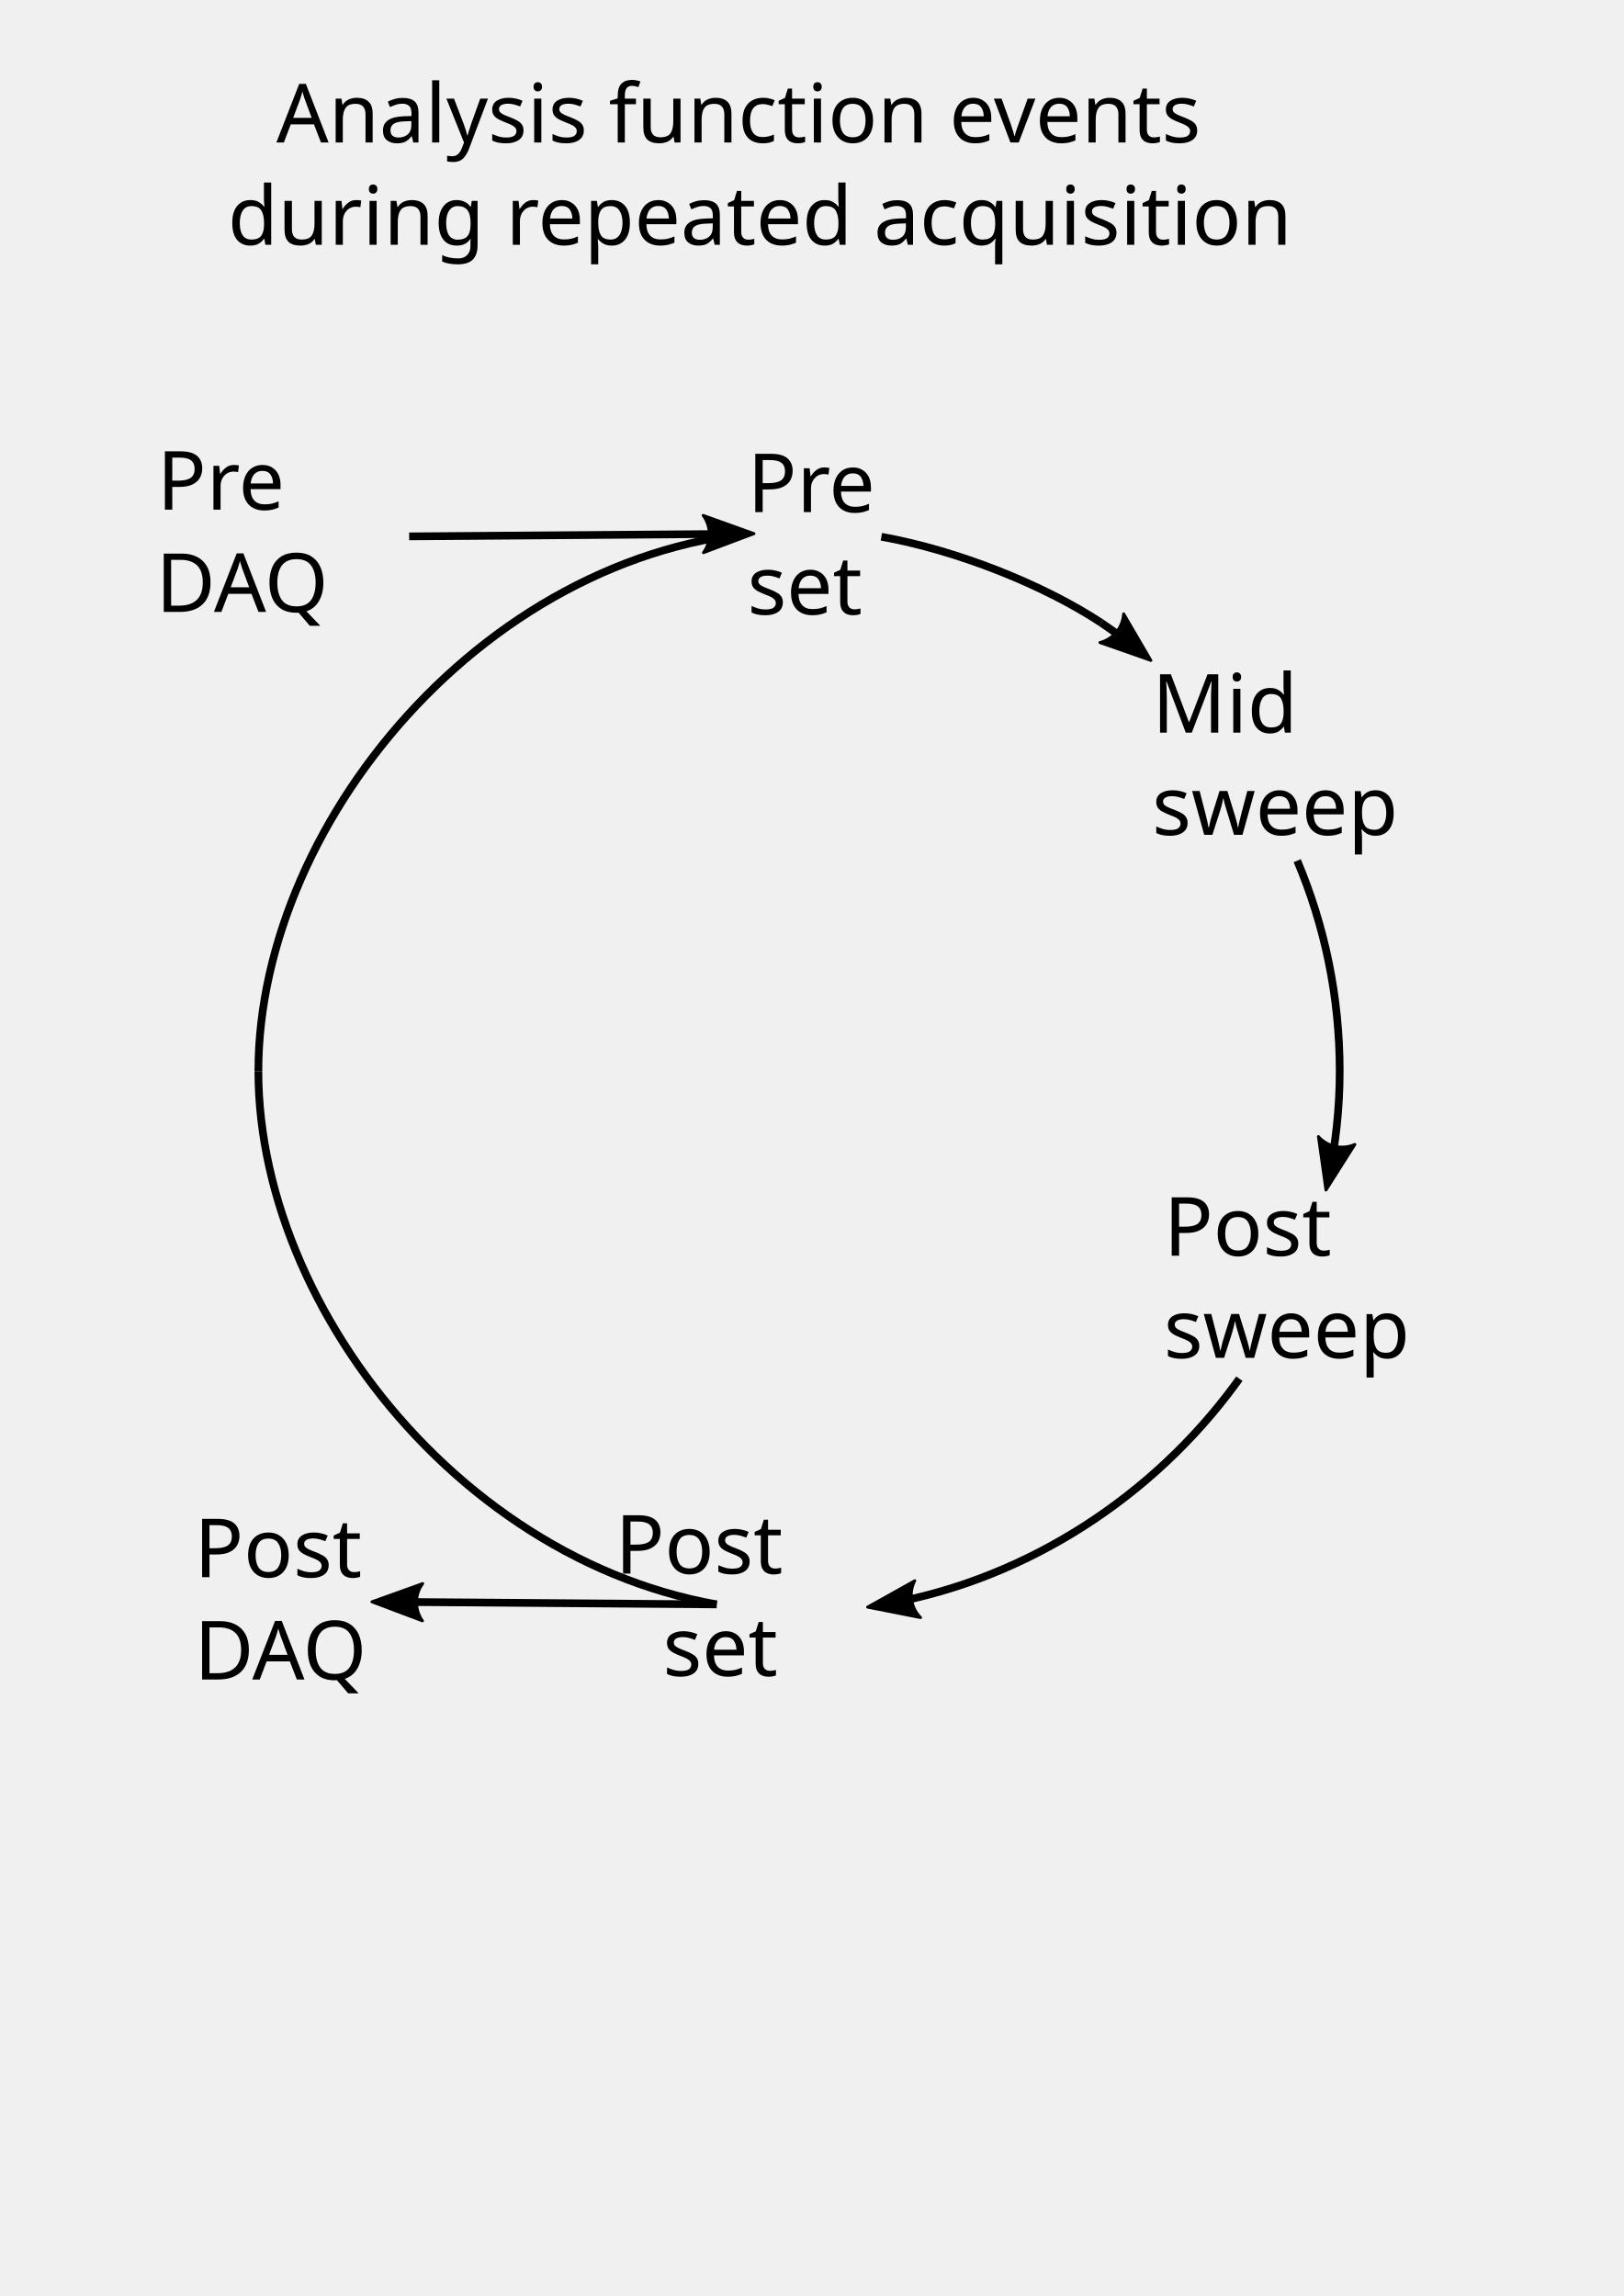
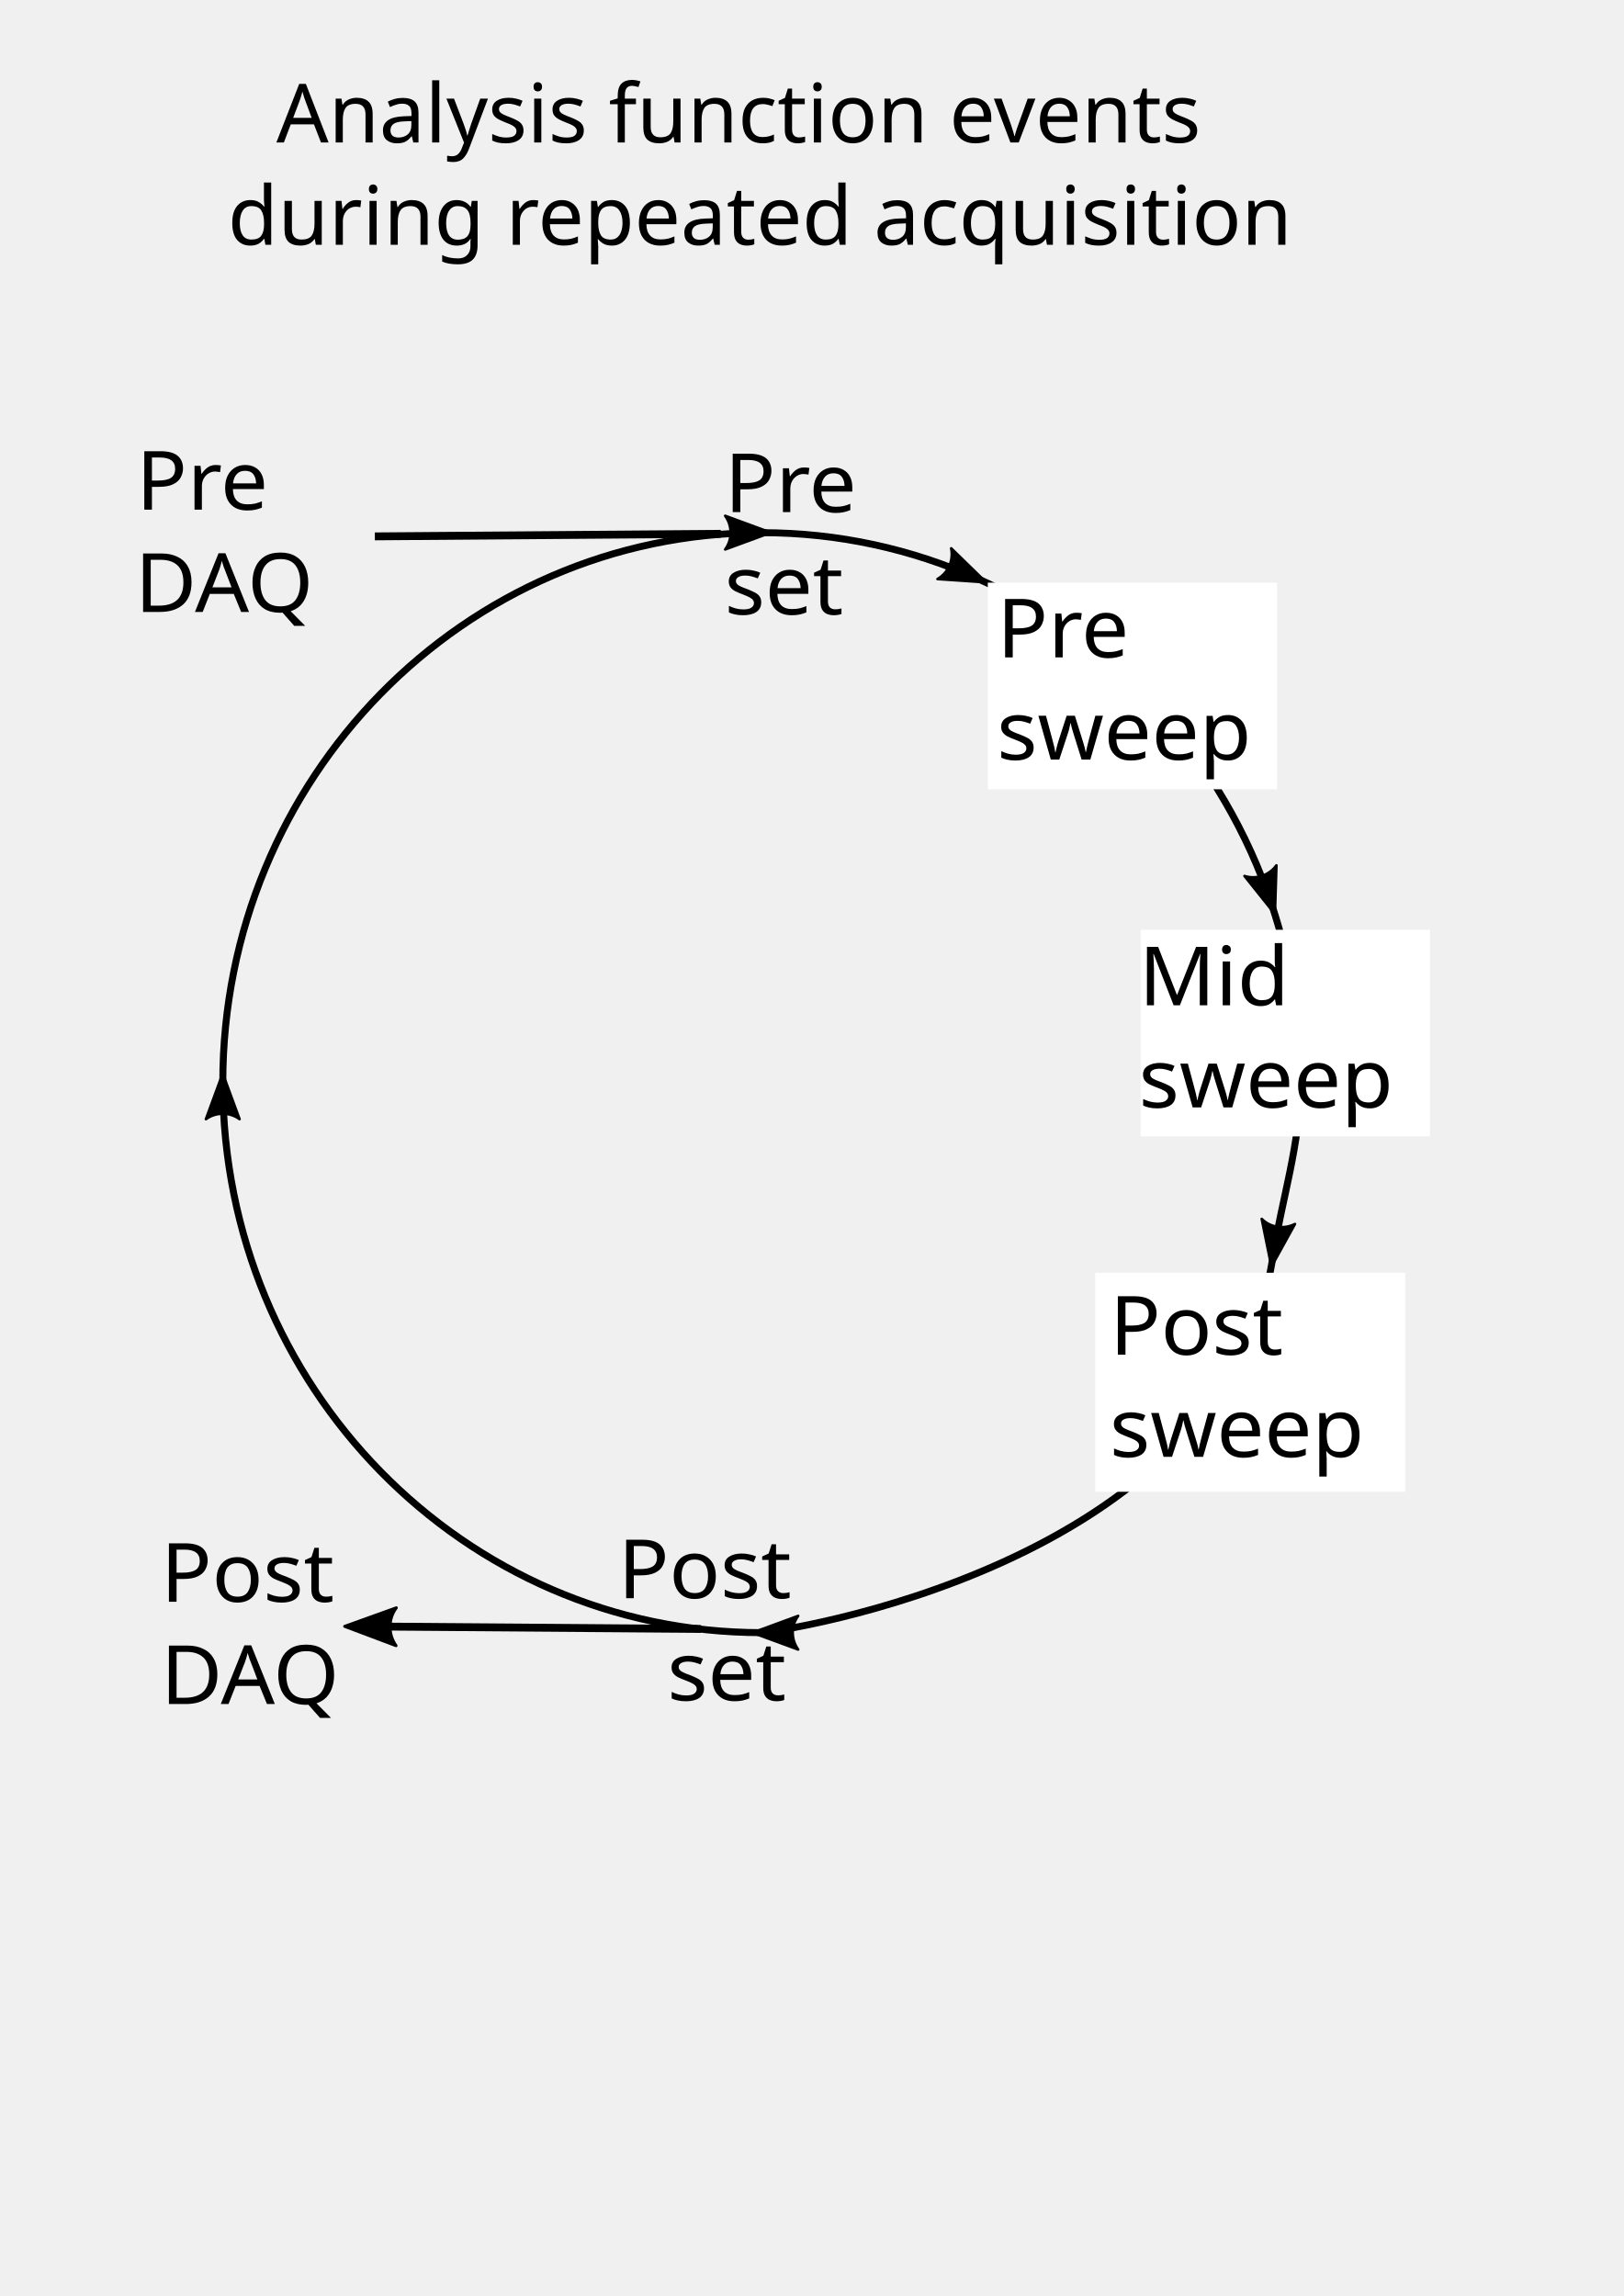
- <svg xmlns="http://www.w3.org/2000/svg" xmlns:ns1="http://www.openswatchbook.org/uri/2009/osb" width="210mm" height="297mm" viewBox="0 0 210 297" version="1.1" id="svg8">
+ <svg xmlns="http://www.w3.org/2000/svg" xmlns:ns1="http://www.openswatchbook.org/uri/2009/osb" id="svg8" version="1.1" viewBox="0 0 210 297" height="297mm" width="210mm">
  <defs id="defs2">
-     <marker style="overflow:visible;" id="marker9720" refX="0.0" refY="0.0" orient="auto">
-       <path transform="scale(0.6) rotate(180) translate(0,0)" d="M 8.719,4.034 L -2.207,0.016 L 8.719,-4.002 C 6.973,-1.63 6.983,1.616 8.719,4.034 z " style="fill-rule:evenodd;stroke-width:0.625;stroke-linejoin:round;stroke:#000000;stroke-opacity:1;fill:#000000;fill-opacity:1" id="path9718" />
+     <marker style="overflow:visible;" id="marker1440" refX="0.0" refY="0.0" orient="auto">
+       <path transform="scale(0.6) rotate(180) translate(0,0)" d="M 8.719,4.034 L -2.207,0.016 L 8.719,-4.002 C 6.973,-1.63 6.983,1.616 8.719,4.034 z " style="fill-rule:evenodd;stroke-width:0.625;stroke-linejoin:round;stroke:#000000;stroke-opacity:1;fill:#000000;fill-opacity:1" id="path1438" />
    </marker>
-     <marker style="overflow:visible;" id="marker9608" refX="0.0" refY="0.0" orient="auto">
-       <path transform="scale(0.6) rotate(180) translate(0,0)" d="M 8.719,4.034 L -2.207,0.016 L 8.719,-4.002 C 6.973,-1.63 6.983,1.616 8.719,4.034 z " style="fill-rule:evenodd;stroke-width:0.625;stroke-linejoin:round;stroke:#000000;stroke-opacity:1;fill:#000000;fill-opacity:1" id="path9606" />
+     <marker orient="auto" refY="0.0" refX="0.0" id="marker9608" style="overflow:visible;">
+       <path id="path9606" style="fill-rule:evenodd;stroke-width:0.625;stroke-linejoin:round;stroke:#000000;stroke-opacity:1;fill:#000000;fill-opacity:1" d="M 8.719,4.034 L -2.207,0.016 L 8.719,-4.002 C 6.973,-1.63 6.983,1.616 8.719,4.034 z " transform="scale(0.6) rotate(180) translate(0,0)" />
    </marker>
-     <marker orient="auto" refY="0.0" refX="0.0" id="Arrow2Mstart" style="overflow:visible">
-       <path id="path6065" style="fill-rule:evenodd;stroke-width:0.625;stroke-linejoin:round;stroke:#000000;stroke-opacity:1;fill:#000000;fill-opacity:1" d="M 8.719,4.034 L -2.207,0.016 L 8.719,-4.002 C 6.973,-1.63 6.983,1.616 8.719,4.034 z " transform="scale(0.6) translate(0,0)" />
+     <marker style="overflow:visible" id="Arrow2Mstart" refX="0.0" refY="0.0" orient="auto">
+       <path transform="scale(0.6) translate(0,0)" d="M 8.719,4.034 L -2.207,0.016 L 8.719,-4.002 C 6.973,-1.63 6.983,1.616 8.719,4.034 z " style="fill-rule:evenodd;stroke-width:0.625;stroke-linejoin:round;stroke:#000000;stroke-opacity:1;fill:#000000;fill-opacity:1" id="path6065" />
    </marker>
-     <marker orient="auto" refY="0.0" refX="0.0" id="Arrow1Sstart" style="overflow:visible">
-       <path id="path6053" d="M 0.0,0.0 L 5.0,-5.0 L -12.5,0.0 L 5.0,5.0 L 0.0,0.0 z " style="fill-rule:evenodd;stroke:#000000;stroke-width:1pt;stroke-opacity:1;fill:#000000;fill-opacity:1" transform="scale(0.2) translate(6,0)" />
+     <marker style="overflow:visible" id="Arrow1Sstart" refX="0.0" refY="0.0" orient="auto">
+       <path transform="scale(0.2) translate(6,0)" style="fill-rule:evenodd;stroke:#000000;stroke-width:1pt;stroke-opacity:1;fill:#000000;fill-opacity:1" d="M 0.0,0.0 L 5.0,-5.0 L -12.5,0.0 L 5.0,5.0 L 0.0,0.0 z " id="path6053" />
    </marker>
-     <marker orient="auto" refY="0.0" refX="0.0" id="marker8289" style="overflow:visible;">
-       <path id="path8287" d="M 0.0,0.0 L 5.0,-5.0 L -12.5,0.0 L 5.0,5.0 L 0.0,0.0 z " style="fill-rule:evenodd;stroke:#000000;stroke-width:1pt;stroke-opacity:1;fill:#000000;fill-opacity:1" transform="scale(0.2) rotate(180) translate(6,0)" />
+     <marker style="overflow:visible;" id="marker8289" refX="0.0" refY="0.0" orient="auto">
+       <path transform="scale(0.2) rotate(180) translate(6,0)" style="fill-rule:evenodd;stroke:#000000;stroke-width:1pt;stroke-opacity:1;fill:#000000;fill-opacity:1" d="M 0.0,0.0 L 5.0,-5.0 L -12.5,0.0 L 5.0,5.0 L 0.0,0.0 z " id="path8287" />
    </marker>
-     <marker orient="auto" refY="0.0" refX="0.0" id="marker7303" style="overflow:visible;">
-       <path id="path7301" d="M 0.0,0.0 L 5.0,-5.0 L -12.5,0.0 L 5.0,5.0 L 0.0,0.0 z " style="fill-rule:evenodd;stroke:#000000;stroke-width:1pt;stroke-opacity:1;fill:#000000;fill-opacity:1" transform="scale(0.2) rotate(180) translate(6,0)" />
+     <marker style="overflow:visible;" id="marker7303" refX="0.0" refY="0.0" orient="auto">
+       <path transform="scale(0.2) rotate(180) translate(6,0)" style="fill-rule:evenodd;stroke:#000000;stroke-width:1pt;stroke-opacity:1;fill:#000000;fill-opacity:1" d="M 0.0,0.0 L 5.0,-5.0 L -12.5,0.0 L 5.0,5.0 L 0.0,0.0 z " id="path7301" />
    </marker>
-     <marker orient="auto" refY="0.0" refX="0.0" id="Tail" style="overflow:visible">
-       <g id="g6089" transform="scale(-1.2)" style="stroke:#000000;stroke-opacity:1;fill:#000000;fill-opacity:1">
-         <path id="path6077" d="M -3.805,-3.959 L 0.544,0" style="fill:#000000;fill-rule:evenodd;stroke:#000000;stroke-width:0.8;stroke-linecap:round;stroke-opacity:1;fill-opacity:1" />
-         <path id="path6079" d="M -1.287,-3.959 L 3.062,0" style="fill:#000000;fill-rule:evenodd;stroke:#000000;stroke-width:0.8;stroke-linecap:round;stroke-opacity:1;fill-opacity:1" />
-         <path id="path6081" d="M 1.305,-3.959 L 5.654,0" style="fill:#000000;fill-rule:evenodd;stroke:#000000;stroke-width:0.8;stroke-linecap:round;stroke-opacity:1;fill-opacity:1" />
-         <path id="path6083" d="M -3.805,4.178 L 0.544,0.22" style="fill:#000000;fill-rule:evenodd;stroke:#000000;stroke-width:0.8;stroke-linecap:round;stroke-opacity:1;fill-opacity:1" />
-         <path id="path6085" d="M -1.287,4.178 L 3.062,0.22" style="fill:#000000;fill-rule:evenodd;stroke:#000000;stroke-width:0.8;stroke-linecap:round;stroke-opacity:1;fill-opacity:1" />
-         <path id="path6087" d="M 1.305,4.178 L 5.654,0.22" style="fill:#000000;fill-rule:evenodd;stroke:#000000;stroke-width:0.8;stroke-linecap:round;stroke-opacity:1;fill-opacity:1" />
+     <marker style="overflow:visible" id="Tail" refX="0.0" refY="0.0" orient="auto">
+       <g style="stroke:#000000;stroke-opacity:1;fill:#000000;fill-opacity:1" transform="scale(-1.2)" id="g6089">
+         <path style="fill:#000000;fill-rule:evenodd;stroke:#000000;stroke-width:0.8;stroke-linecap:round;stroke-opacity:1;fill-opacity:1" d="M -3.805,-3.959 L 0.544,0" id="path6077" />
+         <path style="fill:#000000;fill-rule:evenodd;stroke:#000000;stroke-width:0.8;stroke-linecap:round;stroke-opacity:1;fill-opacity:1" d="M -1.287,-3.959 L 3.062,0" id="path6079" />
+         <path style="fill:#000000;fill-rule:evenodd;stroke:#000000;stroke-width:0.8;stroke-linecap:round;stroke-opacity:1;fill-opacity:1" d="M 1.305,-3.959 L 5.654,0" id="path6081" />
+         <path style="fill:#000000;fill-rule:evenodd;stroke:#000000;stroke-width:0.8;stroke-linecap:round;stroke-opacity:1;fill-opacity:1" d="M -3.805,4.178 L 0.544,0.22" id="path6083" />
+         <path style="fill:#000000;fill-rule:evenodd;stroke:#000000;stroke-width:0.8;stroke-linecap:round;stroke-opacity:1;fill-opacity:1" d="M -1.287,4.178 L 3.062,0.22" id="path6085" />
+         <path style="fill:#000000;fill-rule:evenodd;stroke:#000000;stroke-width:0.8;stroke-linecap:round;stroke-opacity:1;fill-opacity:1" d="M 1.305,4.178 L 5.654,0.22" id="path6087" />
      </g>
    </marker>
-     <marker orient="auto" refY="0.0" refX="0.0" id="Arrow1Send" style="overflow:visible;">
-       <path id="path6056" d="M 0.0,0.0 L 5.0,-5.0 L -12.5,0.0 L 5.0,5.0 L 0.0,0.0 z " style="fill-rule:evenodd;stroke:#000000;stroke-width:1pt;stroke-opacity:1;fill:#000000;fill-opacity:1" transform="scale(0.2) rotate(180) translate(6,0)" />
+     <marker style="overflow:visible;" id="Arrow1Send" refX="0.0" refY="0.0" orient="auto">
+       <path transform="scale(0.2) rotate(180) translate(6,0)" style="fill-rule:evenodd;stroke:#000000;stroke-width:1pt;stroke-opacity:1;fill:#000000;fill-opacity:1" d="M 0.0,0.0 L 5.0,-5.0 L -12.5,0.0 L 5.0,5.0 L 0.0,0.0 z " id="path6056" />
    </marker>
-     <marker orient="auto" refY="0.0" refX="0.0" id="Arrow2Mend" style="overflow:visible;">
-       <path id="path6068" style="fill-rule:evenodd;stroke-width:0.625;stroke-linejoin:round;stroke:#000000;stroke-opacity:1;fill:#000000;fill-opacity:1" d="M 8.719,4.034 L -2.207,0.016 L 8.719,-4.002 C 6.973,-1.63 6.983,1.616 8.719,4.034 z " transform="scale(0.6) rotate(180) translate(0,0)" />
+     <marker style="overflow:visible;" id="Arrow1Lend" refX="0.0" refY="0.0" orient="auto">
+       <path transform="scale(0.8) rotate(180) translate(12.5,0)" style="fill-rule:evenodd;stroke:#000000;stroke-width:1pt;stroke-opacity:1;fill:#000000;fill-opacity:1" d="M 0.0,0.0 L 5.0,-5.0 L -12.5,0.0 L 5.0,5.0 L 0.0,0.0 z " id="path6044" />
    </marker>
-     <marker orient="auto" refY="0.0" refX="0.0" id="Arrow1Lend" style="overflow:visible;">
-       <path id="path6044" d="M 0.0,0.0 L 5.0,-5.0 L -12.5,0.0 L 5.0,5.0 L 0.0,0.0 z " style="fill-rule:evenodd;stroke:#000000;stroke-width:1pt;stroke-opacity:1;fill:#000000;fill-opacity:1" transform="scale(0.8) rotate(180) translate(12.5,0)" />
+     <linearGradient ns1:paint="solid" id="linearGradient6000">
+       <stop id="stop5998" offset="0" style="stop-color:#000000;stop-opacity:1;" />
+     </linearGradient>
+     <marker style="overflow:visible" id="marker7303-0" refX="0" refY="0" orient="auto">
+       <path transform="matrix(-0.2,0,0,-0.2,-1.2,0)" style="fill:#000000;fill-opacity:1;fill-rule:evenodd;stroke:#000000;stroke-width:1pt;stroke-opacity:1" d="M 0,0 5,-5 -12.5,0 5,5 Z" id="path7301-6" />
    </marker>
-     <linearGradient id="linearGradient6000" ns1:paint="solid">
-       <stop style="stop-color:#000000;stop-opacity:1;" offset="0" id="stop5998" />
-     </linearGradient>
-     <marker orient="auto" refY="0" refX="0" id="marker7303-0" style="overflow:visible">
-       <path id="path7301-6" d="M 0,0 5,-5 -12.5,0 5,5 Z" style="fill:#000000;fill-opacity:1;fill-rule:evenodd;stroke:#000000;stroke-width:1pt;stroke-opacity:1" transform="matrix(-0.2,0,0,-0.2,-1.2,0)" />
+     <marker style="overflow:visible" id="marker7303-1" refX="0" refY="0" orient="auto">
+       <path transform="matrix(-0.2,0,0,-0.2,-1.2,0)" style="fill:#000000;fill-opacity:1;fill-rule:evenodd;stroke:#000000;stroke-width:1pt;stroke-opacity:1" d="M 0,0 5,-5 -12.5,0 5,5 Z" id="path7301-1" />
    </marker>
-     <marker orient="auto" refY="0" refX="0" id="marker7303-1" style="overflow:visible">
-       <path id="path7301-1" d="M 0,0 5,-5 -12.5,0 5,5 Z" style="fill:#000000;fill-opacity:1;fill-rule:evenodd;stroke:#000000;stroke-width:1pt;stroke-opacity:1" transform="matrix(-0.2,0,0,-0.2,-1.2,0)" />
+     <marker style="overflow:visible" id="Arrow2Mstart-8" refX="0" refY="0" orient="auto">
+       <path transform="scale(0.6)" d="M 8.719,4.034 -2.207,0.016 8.719,-4.002 c -1.745,2.372 -1.735,5.617 -6e-7,8.035 z" style="fill:#000000;fill-opacity:1;fill-rule:evenodd;stroke:#000000;stroke-width:0.625;stroke-linejoin:round;stroke-opacity:1" id="path6065-9" />
    </marker>
-     <marker orient="auto" refY="0" refX="0" id="Arrow2Mstart-8" style="overflow:visible">
-       <path id="path6065-9" style="fill:#000000;fill-opacity:1;fill-rule:evenodd;stroke:#000000;stroke-width:0.625;stroke-linejoin:round;stroke-opacity:1" d="M 8.719,4.034 -2.207,0.016 8.719,-4.002 c -1.745,2.372 -1.735,5.617 -6e-7,8.035 z" transform="scale(0.6)" />
+     <marker orient="auto" refY="0" refX="0" id="Arrow2Mstart-3" style="overflow:visible">
+       <path id="path6065-3" style="fill:#000000;fill-opacity:1;fill-rule:evenodd;stroke:#000000;stroke-width:0.625;stroke-linejoin:round;stroke-opacity:1" d="M 8.719,4.034 -2.207,0.016 8.719,-4.002 c -1.745,2.372 -1.735,5.617 -6e-7,8.035 z" transform="scale(0.6)" />
    </marker>
  </defs>
  <g id="layer1">
-     <g id="g3807" transform="translate(-8.311993)">
-       <path id="path9574" d="m 122.303,69.432 c 9.875,1.766 21.028,6.245 28.447,11.136" style="opacity:1;fill:none;fill-opacity:1;stroke:#000000;stroke-width:1;stroke-linecap:butt;stroke-linejoin:round;stroke-miterlimit:0;stroke-dasharray:none;stroke-opacity:1;paint-order:markers fill stroke" />
-       <path id="path9572" d="m 150.75,80.569 c 1.86,1.257 3.656,2.6 5.383,4.025" style="opacity:1;fill:none;fill-opacity:1;stroke:#000000;stroke-width:1;stroke-linecap:butt;stroke-linejoin:round;stroke-miterlimit:0;stroke-dasharray:none;stroke-opacity:1;marker-end:url(#Arrow2Mend);paint-order:markers fill stroke" />
-       <path id="path9570" d="m 176.085,111.334 c 1.769,4.183 3.143,8.574 4.074,13.126 0.931,4.552 1.421,9.265 1.421,14.092 0,2.414 -0.13,4.799 -0.384,7.149 -0.253,2.351 -0.63,4.667 -1.121,6.943" style="opacity:1;fill:none;fill-opacity:1;stroke:#000000;stroke-width:1;stroke-linecap:butt;stroke-linejoin:round;stroke-miterlimit:0;stroke-dasharray:none;stroke-opacity:1;marker-end:url(#marker9608);paint-order:markers fill stroke" />
-       <path id="path9568" d="m 168.604,178.343 c -0.165,0.231 -0.331,0.46 -0.499,0.688 -0.335,0.457 -0.676,0.91 -1.022,1.359 -0.692,0.897 -1.404,1.778 -2.136,2.642 -1.464,1.727 -3.006,3.384 -4.62,4.966 -6.456,6.327 -14.054,11.447 -22.323,14.986 -2.067,0.885 -4.177,1.67 -6.321,2.351 -2.144,0.681 -4.322,1.257 -6.528,1.723 -1.103,0.233 -2.213,0.438 -3.328,0.615" style="opacity:1;fill:none;fill-opacity:1;stroke:#000000;stroke-width:1;stroke-linecap:butt;stroke-linejoin:round;stroke-miterlimit:0;stroke-dasharray:none;stroke-opacity:1;marker-end:url(#marker9720);paint-order:markers fill stroke" />
-       <path id="path9566" d="m 101.005,207.537 c -1.157,-0.205 -2.305,-0.443 -3.443,-0.712 -2.276,-0.538 -4.512,-1.199 -6.701,-1.976 -2.19,-0.776 -4.333,-1.667 -6.424,-2.662 -8.366,-3.98 -15.9,-9.631 -22.227,-16.311 -6.327,-6.68 -11.447,-14.391 -14.986,-22.492 -3.538,-8.101 -5.495,-16.591 -5.495,-24.832" style="opacity:1;fill:none;fill-opacity:1;stroke:#000000;stroke-width:1;stroke-linecap:butt;stroke-linejoin:round;stroke-miterlimit:0;stroke-dasharray:none;stroke-opacity:1;paint-order:markers fill stroke" />
-       <path id="path30" d="m 41.729,138.552 c 0,-8.241 1.957,-16.732 5.495,-24.832 3.538,-8.101 8.659,-15.811 14.986,-22.492 6.327,-6.68 13.861,-12.331 22.227,-16.311 4.183,-1.99 8.574,-3.563 13.126,-4.638 2.276,-0.538 4.592,-0.951 6.943,-1.229" style="opacity:1;fill:none;fill-opacity:1;stroke:#000000;stroke-width:1;stroke-linecap:butt;stroke-linejoin:round;stroke-miterlimit:0;stroke-dasharray:none;stroke-opacity:1;paint-order:markers fill stroke" />
-       <text id="text6581" y="65.927" x="49.257" style="font-style:normal;font-weight:normal;font-size:10.583px;line-height:1.25;font-family:sans-serif;text-align:center;letter-spacing:0px;word-spacing:0px;text-anchor:middle;fill:#000000;fill-opacity:1;stroke:none;stroke-width:0.265" xml:space="preserve">
-         <tspan id="tspan6583" style="text-align:center;text-anchor:middle;stroke-width:0.265" y="65.927" x="49.257">Pre</tspan>
-         <tspan id="tspan9476" style="text-align:center;text-anchor:middle;stroke-width:0.265" y="79.156" x="49.257">DAQ</tspan>
-       </text>
-       <text id="text6581-9" y="66.247" x="104.97" style="font-style:normal;font-weight:normal;font-size:10.583px;line-height:1.25;font-family:sans-serif;letter-spacing:0px;word-spacing:0px;fill:#000000;fill-opacity:1;stroke:none;stroke-width:0.265" xml:space="preserve">
-         <tspan id="tspan6583-9" style="stroke-width:0.265" y="66.247" x="104.97">Pre</tspan>
-         <tspan id="tspan7109" style="stroke-width:0.265" y="79.476" x="104.97">set</tspan>
-       </text>
-       <text id="text6581-9-7" y="94.775" x="157.311" style="font-style:normal;font-weight:normal;font-size:10.583px;line-height:1.25;font-family:sans-serif;letter-spacing:0px;word-spacing:0px;fill:#000000;fill-opacity:1;stroke:none;stroke-width:0.265" xml:space="preserve">
-         <tspan id="tspan6583-9-8" style="stroke-width:0.265" y="94.775" x="157.311">Mid</tspan>
-         <tspan id="tspan7135" style="stroke-width:0.265" y="108.004" x="157.311">sweep</tspan>
-       </text>
-       <text id="text6581-9-9" y="162.432" x="158.823" style="font-style:normal;font-weight:normal;font-size:10.583px;line-height:1.25;font-family:sans-serif;letter-spacing:0px;word-spacing:0px;fill:#000000;fill-opacity:1;stroke:none;stroke-width:0.265" xml:space="preserve">
-         <tspan id="tspan6583-9-88" style="stroke-width:0.265" y="162.432" x="158.823">Post</tspan>
-         <tspan id="tspan8160" style="stroke-width:0.265" y="175.661" x="158.823">sweep</tspan>
-       </text>
-       <text id="text6581-9-6" y="203.556" x="111.097" style="font-style:normal;font-weight:normal;font-size:10.583px;line-height:1.25;font-family:sans-serif;text-align:center;letter-spacing:0px;word-spacing:0px;text-anchor:middle;fill:#000000;fill-opacity:1;stroke:none;stroke-width:0.265" xml:space="preserve">
-         <tspan id="tspan6583-9-1" style="text-align:center;text-anchor:middle;stroke-width:0.265" y="203.556" x="111.097">Post</tspan>
-         <tspan id="tspan8162" style="text-align:center;text-anchor:middle;stroke-width:0.265" y="216.785" x="111.097">set</tspan>
-       </text>
-       <text id="text6581-9-0" y="204.021" x="33.42" style="font-style:normal;font-weight:normal;font-size:10.583px;line-height:1.25;font-family:sans-serif;letter-spacing:0px;word-spacing:0px;fill:#000000;fill-opacity:1;stroke:none;stroke-width:0.265" xml:space="preserve">
-         <tspan id="tspan6583-9-4" style="stroke-width:0.265" y="204.021" x="33.42">Post</tspan>
-         <tspan id="tspan9474" style="stroke-width:0.265" y="217.25" x="33.42">DAQ</tspan>
-       </text>
-       <path id="path8537" d="M 104.505,69.05 61.232,69.383" style="fill:none;stroke:#000000;stroke-width:1;stroke-linecap:butt;stroke-linejoin:miter;stroke-miterlimit:4;stroke-dasharray:none;stroke-opacity:1;marker-start:url(#Arrow2Mstart)" />
-       <path id="path8537-6" d="m 57.733,207.204 43.273,0.333" style="fill:none;stroke:#000000;stroke-width:1;stroke-linecap:butt;stroke-linejoin:miter;stroke-miterlimit:4;stroke-dasharray:none;stroke-opacity:1;marker-start:url(#Arrow2Mstart-8)" />
-     </g>
-     <text xml:space="preserve" style="font-style:normal;font-weight:normal;font-size:10.583px;line-height:1.25;font-family:sans-serif;text-align:center;letter-spacing:0px;word-spacing:0px;text-anchor:middle;fill:#000000;fill-opacity:1;stroke:none;stroke-width:0.265" x="105.163" y="18.432" id="text9832">
-       <tspan id="tspan9830" x="105.163" y="18.432" style="text-align:center;text-anchor:middle;stroke-width:0.265">Analysis function events</tspan>
-       <tspan x="105.163" y="31.661" style="text-align:center;text-anchor:middle;stroke-width:0.265" id="tspan9834">during repeated acquisition</tspan>
+     <path d="m 168.207,140.049 c 0,7.907 -2.465,15.225 -3.596,22.617 -6.166,40.289 -64.707,48.525 -66.1,48.525 -38.492,0 -69.696,-31.852 -69.696,-71.143 0,-39.291 31.204,-71.143 69.696,-71.143 9.932,0 19.378,2.121 27.929,5.942 17.818,7.964 31.745,23.316 38.064,42.26 2.401,7.198 3.703,14.914 3.703,22.941 z" style="fill:none;stroke:#000000;stroke-width:0.902;stroke-miterlimit:4;stroke-dasharray:none;stroke-opacity:1;marker-mid:url(#marker1440)" id="path1578" />
+     <rect y="75.37" x="127.755" height="26.727" width="37.418" id="rect2084" style="fill:#ffffff;fill-opacity:1;stroke:none;stroke-width:1.437;stroke-miterlimit:4;stroke-dasharray:none;stroke-opacity:1" />
+     <text transform="scale(1.016806,0.9834717)" id="text6581" y="67.035" x="35.504" style="font-style:normal;font-weight:normal;font-size:10.761px;line-height:1.25;font-family:sans-serif;text-align:center;letter-spacing:0px;word-spacing:0px;text-anchor:middle;opacity:1;fill:#000000;fill-opacity:1;stroke:none;stroke-width:0.269;stop-opacity:1" xml:space="preserve">
+       <tspan id="tspan6583" style="text-align:center;text-anchor:middle;stroke-width:0.269" y="67.035" x="35.504">Pre</tspan>
+       <tspan id="tspan9476" style="text-align:center;text-anchor:middle;stroke-width:0.269" y="80.487" x="35.504">DAQ</tspan>
+     </text>
+     <text transform="scale(1.016806,0.9834717)" id="text6581-9" y="67.36" x="92.154" style="font-style:normal;font-weight:normal;font-size:10.761px;line-height:1.25;font-family:sans-serif;letter-spacing:0px;word-spacing:0px;opacity:1;fill:#000000;fill-opacity:1;stroke:none;stroke-width:0.269;stop-opacity:1" xml:space="preserve">
+       <tspan id="tspan6583-9" style="stroke-width:0.269" y="67.36" x="92.154">Pre</tspan>
+       <tspan id="tspan7109" style="stroke-width:0.269" y="80.812" x="92.154">set</tspan>
+     </text>
+     <rect style="fill:#ffffff;fill-opacity:1;stroke:none;stroke-width:1.437;stroke-miterlimit:4;stroke-dasharray:none;stroke-opacity:1" id="rect2084-2" width="37.418" height="26.727" x="147.533" y="120.271" />
+     <text transform="scale(1.016806,0.9834717)" id="text6581-9-7" y="132.224" x="144.844" style="font-style:normal;font-weight:normal;font-size:10.761px;line-height:1.25;font-family:sans-serif;letter-spacing:0px;word-spacing:0px;opacity:1;fill:#000000;fill-opacity:1;stroke:none;stroke-width:0.269;stop-opacity:1" xml:space="preserve">
+       <tspan id="tspan6583-9-8" style="stroke-width:0.269" y="132.224" x="144.844">Mid</tspan>
+       <tspan id="tspan7135" style="stroke-width:0.269" y="145.675" x="144.844">sweep</tspan>
+     </text>
+     <rect style="fill:#ffffff;fill-opacity:1;stroke:none;stroke-width:1.531;stroke-miterlimit:4;stroke-dasharray:none;stroke-opacity:1" id="rect2084-3" width="40.09" height="28.331" x="141.653" y="164.638" />
+     <text transform="scale(1.016806,0.9834717)" id="text6581-9-9" y="178.179" x="141.14" style="font-style:normal;font-weight:normal;font-size:10.761px;line-height:1.25;font-family:sans-serif;letter-spacing:0px;word-spacing:0px;opacity:1;fill:#000000;fill-opacity:1;stroke:none;stroke-width:0.269;stop-opacity:1" xml:space="preserve">
+       <tspan id="tspan6583-9-88" style="stroke-width:0.269" y="178.179" x="141.14">Post</tspan>
+       <tspan id="tspan8160" style="stroke-width:0.269" y="191.631" x="141.14">sweep</tspan>
+     </text>
+     <text transform="scale(1.016806,0.9834717)" id="text6581-9-6" y="210.205" x="99.424" style="font-style:normal;font-weight:normal;font-size:10.761px;line-height:1.25;font-family:sans-serif;text-align:center;letter-spacing:0px;word-spacing:0px;text-anchor:middle;opacity:1;fill:#000000;fill-opacity:1;stroke:none;stroke-width:0.269;stop-opacity:1" xml:space="preserve">
+       <tspan id="tspan6583-9-1" style="text-align:center;text-anchor:middle;fill:#000000;fill-opacity:1;stroke-width:0.269" y="210.205" x="99.424">Post</tspan>
+       <tspan id="tspan8162" style="text-align:center;text-anchor:middle;fill:#000000;fill-opacity:1;stroke-width:0.269" y="223.657" x="99.424">set</tspan>
+     </text>
+     <text transform="scale(1.016806,0.9834717)" id="text6581-9-0" y="210.678" x="20.443" style="font-style:normal;font-weight:normal;font-size:10.761px;line-height:1.25;font-family:sans-serif;letter-spacing:0px;word-spacing:0px;opacity:1;fill:#000000;fill-opacity:1;stroke:none;stroke-width:0.269;stop-opacity:1" xml:space="preserve">
+       <tspan id="tspan6583-9-4" style="stroke-width:0.269" y="210.678" x="20.443">Post</tspan>
+       <tspan id="tspan9474" style="stroke-width:0.269" y="224.129" x="20.443">DAQ</tspan>
+     </text>
+     <path id="path8537" d="M 93.221,69.05 48.482,69.383" style="opacity:1;fill:none;stroke:#000000;stroke-width:1.017;stroke-linecap:butt;stroke-linejoin:miter;stroke-miterlimit:4;stroke-dasharray:none;stroke-opacity:1;stop-opacity:1" />
+     <path id="path8537-6" d="m 45.922,210.379 44.739,0.333" style="opacity:1;fill:none;stroke:#000000;stroke-width:1.017;stroke-linecap:butt;stroke-linejoin:miter;stroke-miterlimit:4;stroke-dasharray:none;stroke-opacity:1;marker-start:url(#Arrow2Mstart-8);stop-opacity:1" />
+     <text id="text9832" y="18.432" x="105.163" style="font-style:normal;font-weight:normal;font-size:10.583px;line-height:1.25;font-family:sans-serif;text-align:center;letter-spacing:0px;word-spacing:0px;text-anchor:middle;fill:#000000;fill-opacity:1;stroke:none;stroke-width:0.265" xml:space="preserve">
+       <tspan style="text-align:center;text-anchor:middle;stroke-width:0.265" y="18.432" x="105.163" id="tspan9830">Analysis function events</tspan>
+       <tspan id="tspan9834" style="text-align:center;text-anchor:middle;stroke-width:0.265" y="31.661" x="105.163">during repeated acquisition</tspan>
+     </text>
+     <text xml:space="preserve" style="font-style:normal;font-weight:normal;font-size:10.761px;line-height:1.25;font-family:sans-serif;letter-spacing:0px;word-spacing:0px;opacity:1;fill:#000000;fill-opacity:1;stroke:none;stroke-width:0.269;stop-opacity:1" x="126.8" y="86.468" id="text6581-9-7-0" transform="scale(1.016806,0.9834717)">
+       <tspan x="126.8" y="86.468" style="stroke-width:0.269" id="tspan6583-9-8-7">Pre</tspan>
+       <tspan x="126.8" y="99.919" style="stroke-width:0.269" id="tspan7135-8">sweep</tspan>
    </text>
  </g>
</svg>
